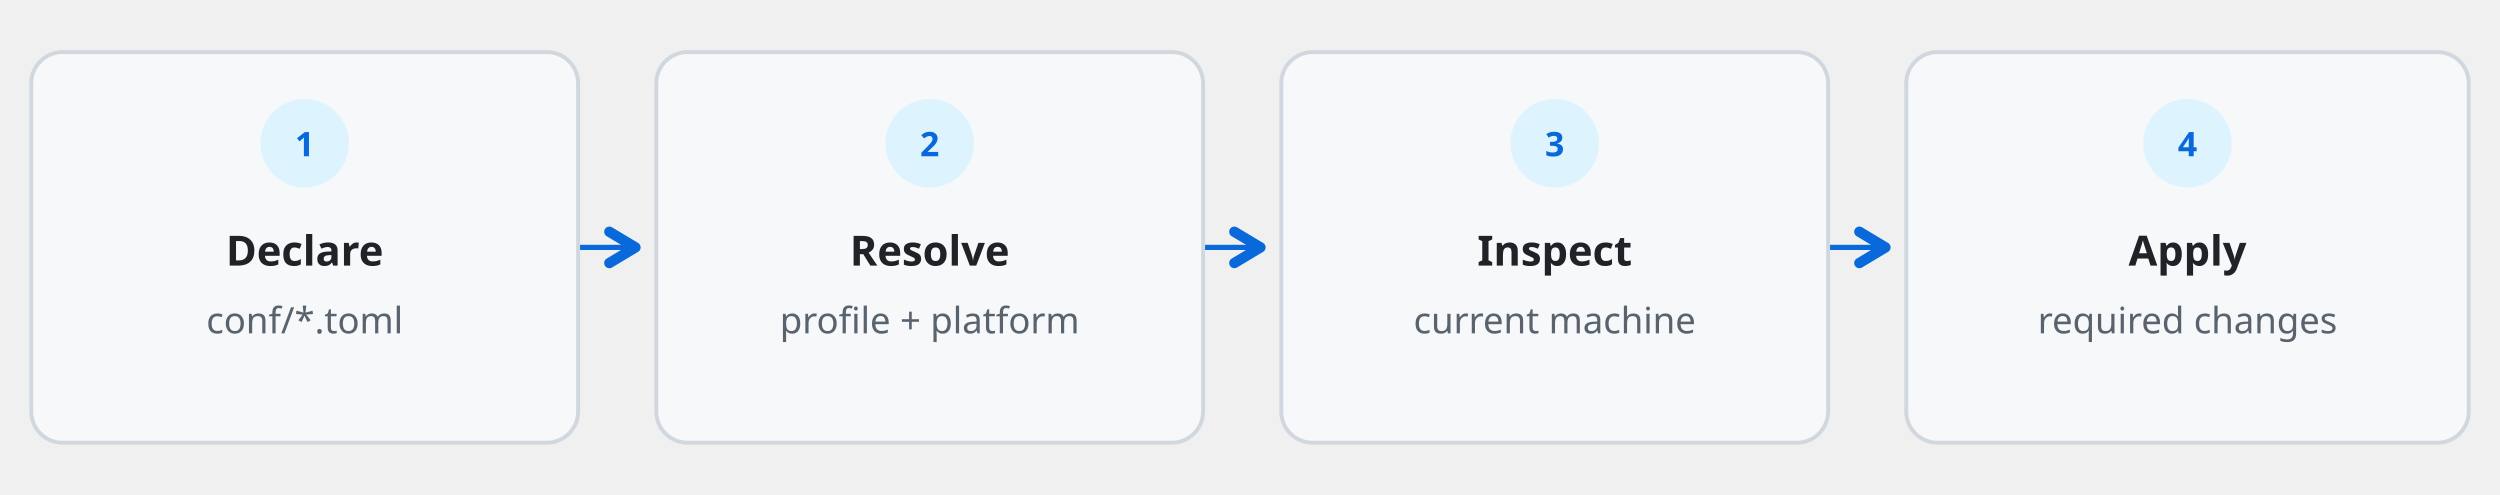
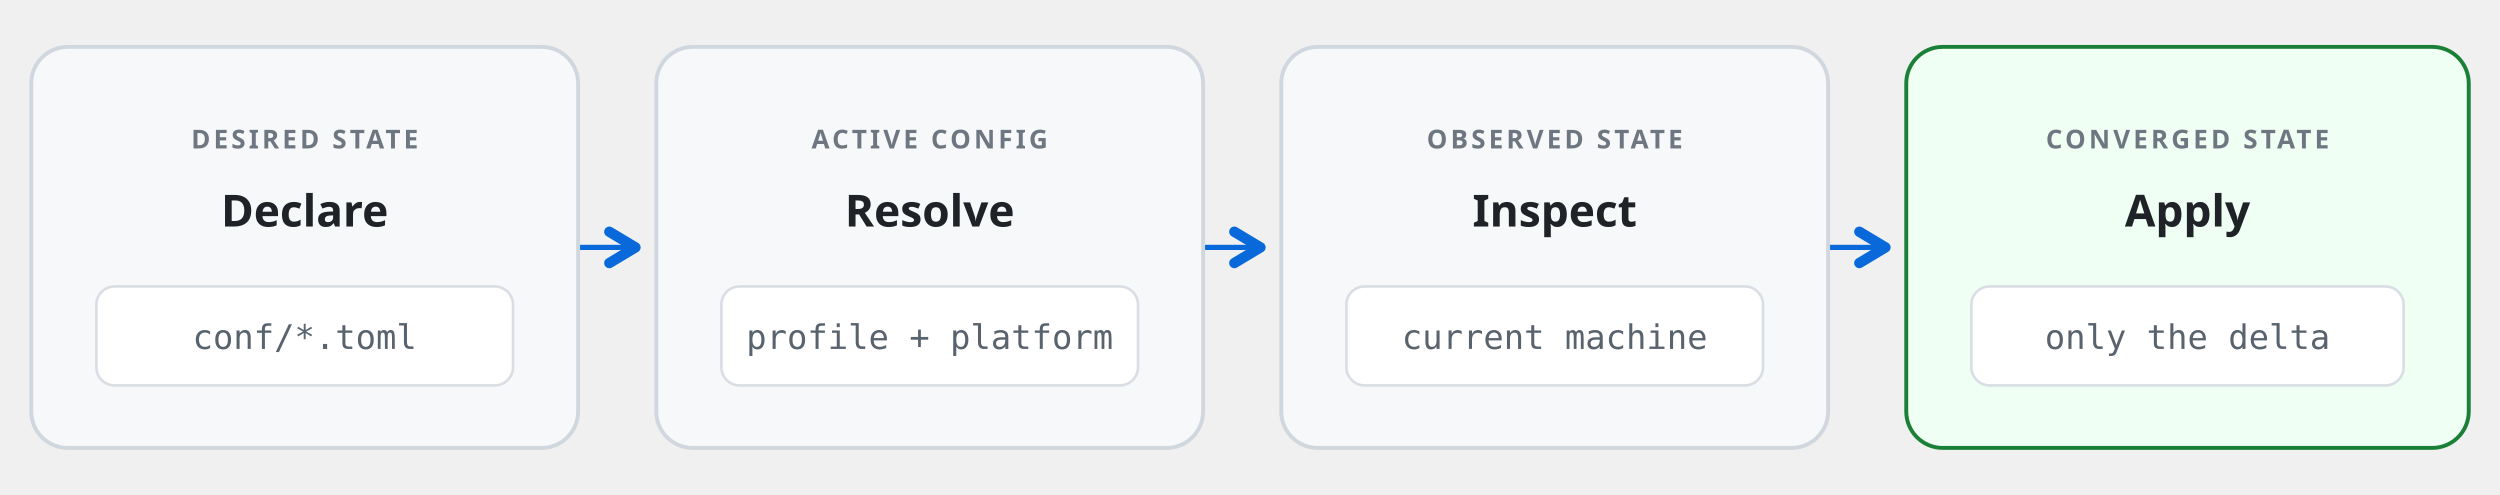
<svg xmlns="http://www.w3.org/2000/svg" width="960" height="190" viewBox="0 0 960 190" role="img" aria-labelledby="title desc">
  <style>
    .card {
      fill: #f6f8fa;
      stroke: #d0d7de;
      stroke-width: 1.5;
    }

-     .step {
-       fill: #ddf4ff;
+     .card-final {
+       fill: #f0fff4;
+       stroke: #1a7f37;
    }

-     .step-number {
-       fill: #0969da;
-       font: 600 13px system-ui, sans-serif;
+     .eyebrow {
+       fill: #6e7781;
+       font: 600 10px system-ui, sans-serif;
+       letter-spacing: 1.2px;
      text-anchor: middle;
    }

    .heading {
      fill: #1f2328;
-       font: 600 16px system-ui, sans-serif;
+       font: 600 17px system-ui, sans-serif;
      text-anchor: middle;
+     }
+ 
+     .pill {
+       fill: #ffffff;
+       stroke: #d8dee4;
    }

    .detail {
      fill: #59636e;
-       font: 14px system-ui, sans-serif;
+       font: 13px ui-monospace, SFMono-Regular, Consolas, monospace;
      text-anchor: middle;
    }

    .arrow {
      fill: none;
      stroke: #0969da;
      stroke-linecap: round;
      stroke-linejoin: round;
      stroke-width: 2;
    }

    @media (prefers-color-scheme: dark) {
      .card {
        fill: #161b22;
        stroke: #30363d;
      }

-       .step {
-         fill: #0d2d4d;
-       }
- 
-       .step-number {
-         fill: #58a6ff;
+       .card-final {
+         fill: #12261a;
+         stroke: #3fb950;
      }

      .arrow {
        stroke: #58a6ff;
      }

      .heading {
        fill: #f0f6fc;
      }

+       .eyebrow {
+         fill: #9198a1;
+       }
+ 
+       .pill {
+         fill: #0d1117;
+         stroke: #30363d;
+       }
+ 
      .detail {
-         fill: #9198a1;
+         fill: #c9d1d9;
      }
    }
  </style>
  <defs>
    <marker id="arrowhead" markerWidth="8" markerHeight="8" refX="6" refY="4" orient="auto">
      <path d="M1 1l5 3-5 3" class="arrow" />
    </marker>
  </defs>
  <path d="M222 95h22" class="arrow" marker-end="url(#arrowhead)" />
  <path d="M462 95h22" class="arrow" marker-end="url(#arrowhead)" />
  <path d="M702 95h22" class="arrow" marker-end="url(#arrowhead)" />
-   <g transform="translate(12 20)">
-     <rect width="210" height="150" rx="12" class="card" />
-     <circle cx="105" cy="35" r="17" class="step" />
-     <text x="105" y="40" class="step-number">1</text>
-     <text x="105" y="82" class="heading">Declare</text>
-     <text x="105" y="108" class="detail">conf/*.toml</text>
+   <g transform="translate(12 18)">
+     <rect width="210" height="154" rx="14" class="card" />
+     <text x="105" y="39" class="eyebrow">DESIRED STATE</text>
+     <text x="105" y="69" class="heading">Declare</text>
+     <rect x="25" y="92" width="160" height="38" rx="7" class="pill" />
+     <text x="105" y="116" class="detail">conf/*.toml</text>
  </g>
-   <g transform="translate(252 20)">
-     <rect width="210" height="150" rx="12" class="card" />
-     <circle cx="105" cy="35" r="17" class="step" />
-     <text x="105" y="40" class="step-number">2</text>
-     <text x="105" y="82" class="heading">Resolve</text>
-     <text x="105" y="108" class="detail">profile + platform</text>
+   <g transform="translate(252 18)">
+     <rect width="210" height="154" rx="14" class="card" />
+     <text x="105" y="39" class="eyebrow">ACTIVE CONFIG</text>
+     <text x="105" y="69" class="heading">Resolve</text>
+     <rect x="25" y="92" width="160" height="38" rx="7" class="pill" />
+     <text x="105" y="116" class="detail">profile + platform</text>
  </g>
-   <g transform="translate(492 20)">
-     <rect width="210" height="150" rx="12" class="card" />
-     <circle cx="105" cy="35" r="17" class="step" />
-     <text x="105" y="40" class="step-number">3</text>
-     <text x="105" y="82" class="heading">Inspect</text>
-     <text x="105" y="108" class="detail">current machine</text>
+   <g transform="translate(492 18)">
+     <rect width="210" height="154" rx="14" class="card" />
+     <text x="105" y="39" class="eyebrow">OBSERVED STATE</text>
+     <text x="105" y="69" class="heading">Inspect</text>
+     <rect x="25" y="92" width="160" height="38" rx="7" class="pill" />
+     <text x="105" y="116" class="detail">current machine</text>
  </g>
-   <g transform="translate(732 20)">
-     <rect width="216" height="150" rx="12" class="card" />
-     <circle cx="108" cy="35" r="17" class="step" />
-     <text x="108" y="40" class="step-number">4</text>
-     <text x="108" y="82" class="heading">Apply</text>
-     <text x="108" y="108" class="detail">required changes</text>
+   <g transform="translate(732 18)">
+     <rect width="216" height="154" rx="14" class="card card-final" />
+     <text x="108" y="39" class="eyebrow">CONVERGED STATE</text>
+     <text x="108" y="69" class="heading">Apply</text>
+     <rect x="25" y="92" width="166" height="38" rx="7" class="pill" />
+     <text x="108" y="116" class="detail">only the delta</text>
  </g>
</svg>
